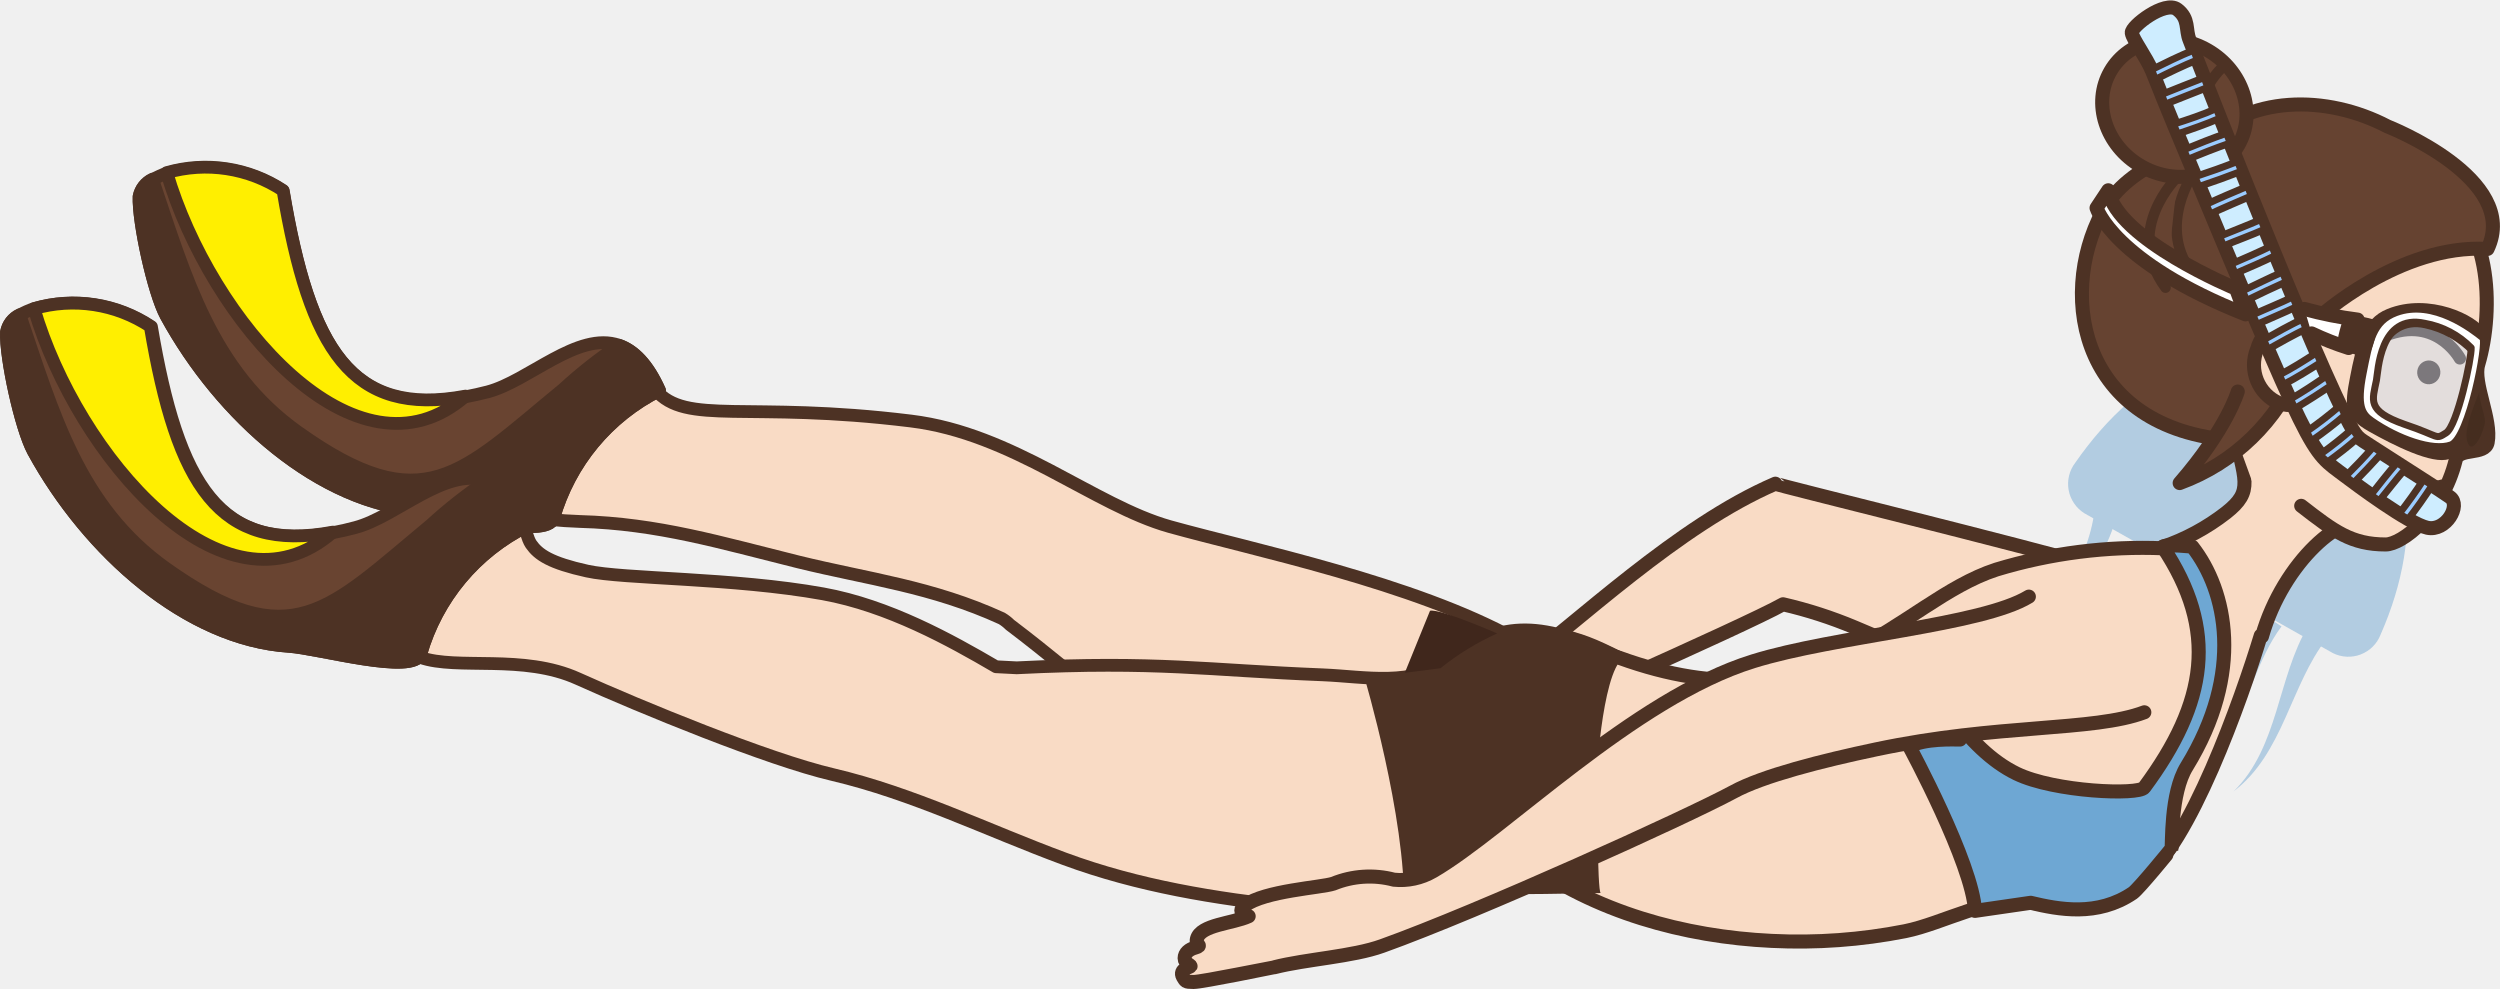
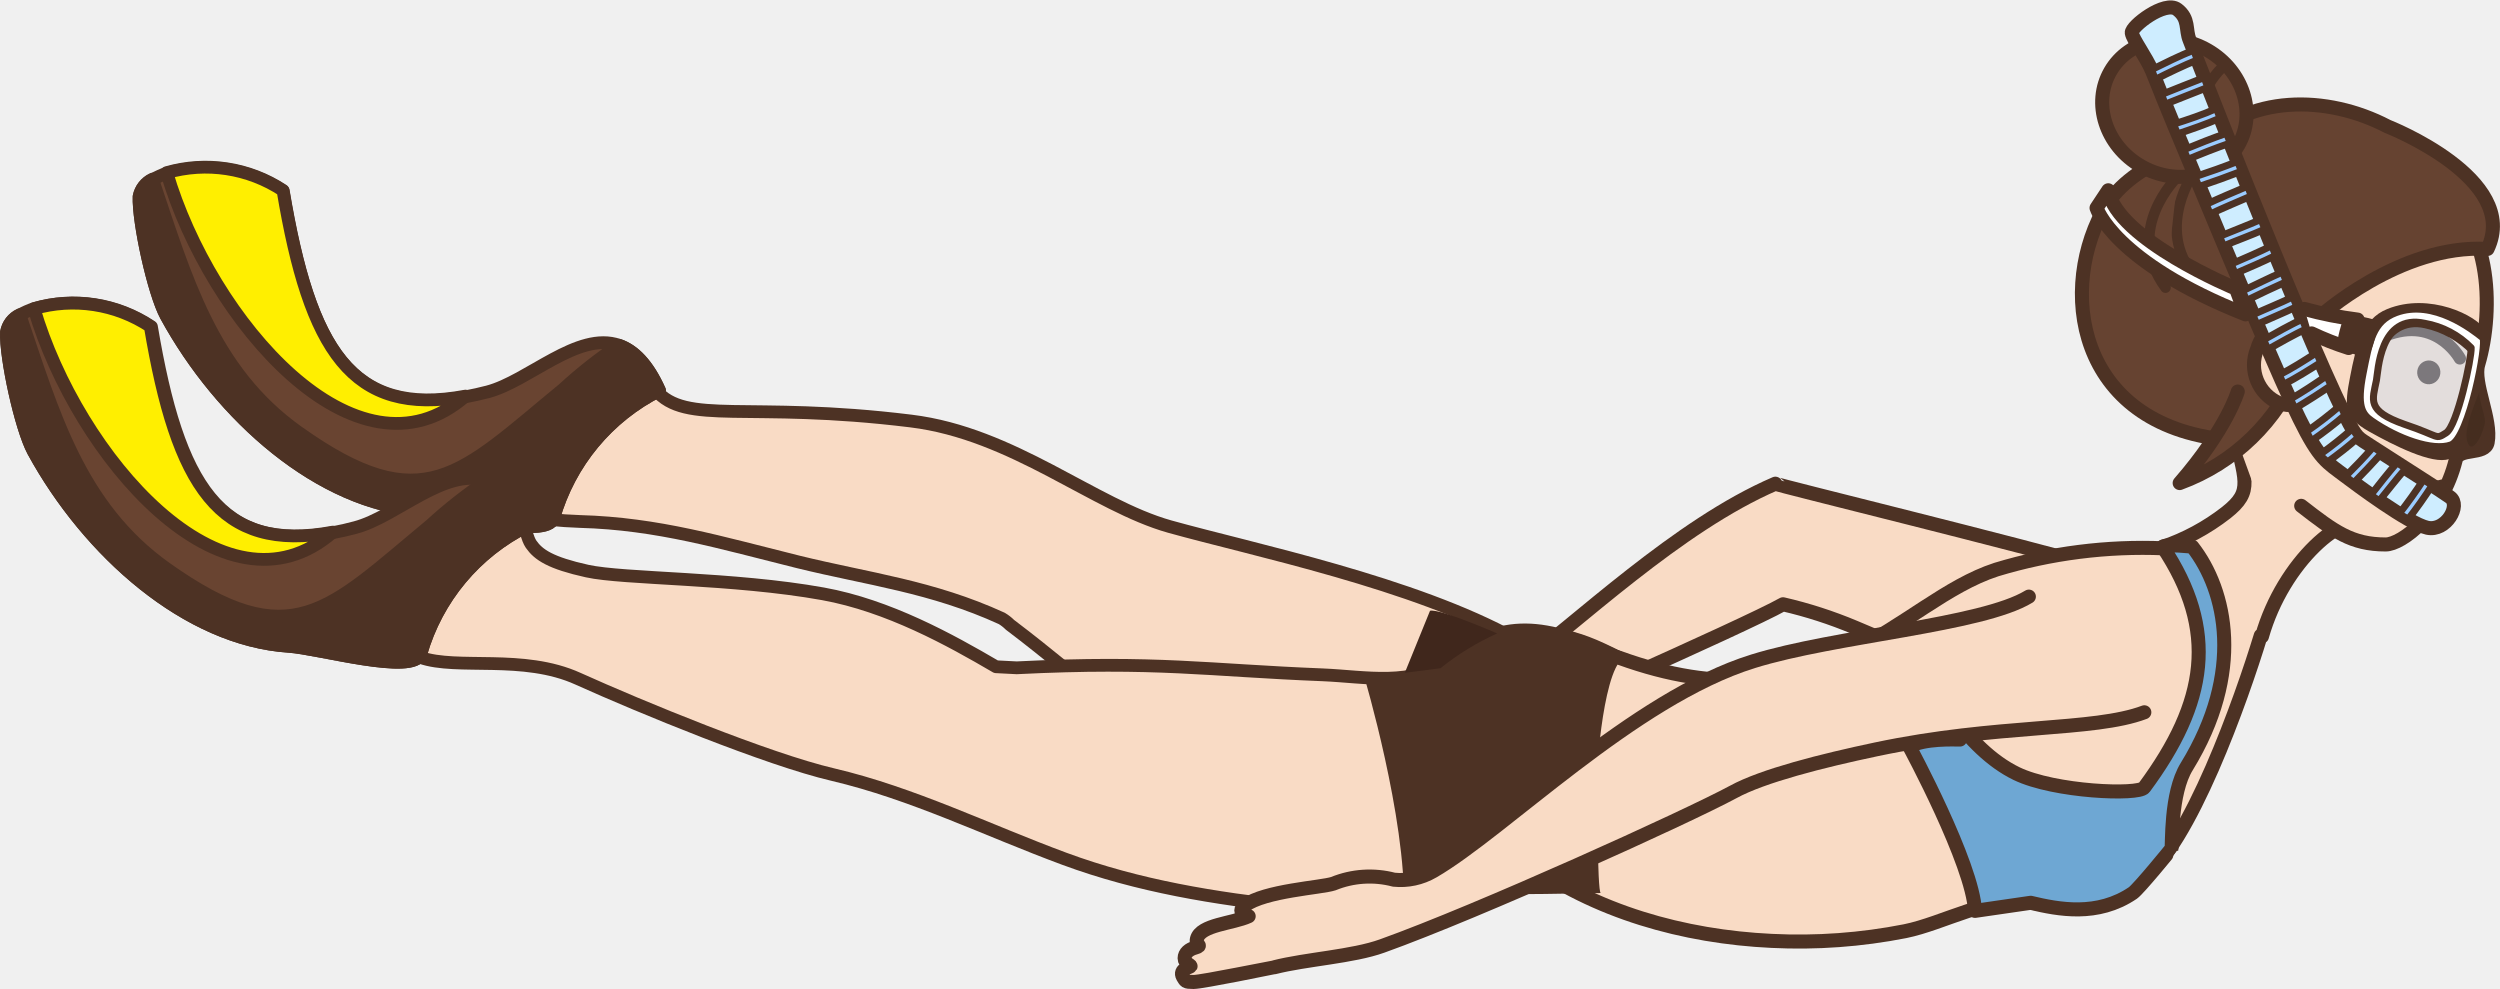
<svg xmlns="http://www.w3.org/2000/svg" viewBox="0 0 234.91 92.92">
  <defs>
-     <style>.cls-1,.cls-19{opacity:0.4;}.cls-2{fill:#5596ca;}.cls-11,.cls-3,.cls-4{fill:#f9dbc5;}.cls-10,.cls-12,.cls-13,.cls-14,.cls-15,.cls-16,.cls-17,.cls-18,.cls-20,.cls-21,.cls-3,.cls-4,.cls-5,.cls-6,.cls-7{stroke:#4d3224;stroke-linecap:round;stroke-linejoin:round;}.cls-10,.cls-12,.cls-14,.cls-17,.cls-21,.cls-3{stroke-width:1.32px;}.cls-4,.cls-5,.cls-6,.cls-7{stroke-width:1.2px;}.cls-5{fill:#694431;}.cls-6,.cls-8{fill:#4d3224;}.cls-7{fill:#ffef00;}.cls-9{fill:#40271c;}.cls-10{fill:#6ea7d3;}.cls-12,.cls-15,.cls-16{fill:#664331;}.cls-13,.cls-14{fill:none;}.cls-13{stroke-width:1.15px;}.cls-15{stroke-width:1.32px;}.cls-16{stroke-width:0.99px;}.cls-17{fill:#ceedff;}.cls-18{fill:#9bccff;}.cls-18,.cls-20{stroke-width:0.66px;}.cls-19{fill:#c4e0ff;}.cls-20,.cls-21{fill:#fff;}.cls-22{fill:#452d1f;}</style>
+     <style>.cls-1,.cls-2,.cls-9{fill:#f9dbc5;}.cls-1,.cls-10,.cls-11,.cls-12,.cls-13,.cls-14,.cls-15,.cls-16,.cls-18,.cls-19,.cls-2,.cls-3,.cls-4,.cls-5,.cls-8{stroke:#4d3224;stroke-linecap:round;stroke-linejoin:round;}.cls-1,.cls-10,.cls-12,.cls-15,.cls-19,.cls-8{stroke-width:1.32px;}.cls-2,.cls-3,.cls-4,.cls-5{stroke-width:1.2px;}.cls-3{fill:#694431;}.cls-4,.cls-6{fill:#4d3224;}.cls-5{fill:#ffef00;}.cls-7{fill:#40271c;}.cls-8{fill:#6ea7d3;}.cls-10,.cls-13,.cls-14{fill:#664331;}.cls-11,.cls-12{fill:none;}.cls-11{stroke-width:1.15px;}.cls-13{stroke-width:1.32px;}.cls-14{stroke-width:0.99px;}.cls-15{fill:#ceedff;}.cls-16{fill:#9bccff;}.cls-16,.cls-18{stroke-width:0.66px;}.cls-17{fill:#c4e0ff;opacity:0.4;}.cls-18,.cls-19{fill:#fff;}.cls-20{fill:#452d1f;}</style>
  </defs>
  <g id="圖層_2" data-name="圖層 2">
    <g id="技能">
-       <g class="cls-1">
-         <path class="cls-2" d="M198.89,48.49a16.59,16.59,0,0,1-4.08,7.17c-1.89,1.84-4.55,2.91-5.78,5.36.89-2.6,3.37-4,5-6.08A15,15,0,0,0,196.81,48Z" />
-         <path class="cls-2" d="M203.2,50.13c-2.07,3.54-3,7.59-5.54,10.89-1.74,2.17-6.9,7.11-5.94,10.25-1.24-3.09,3.5-8.51,5.06-10.87,2.2-3.46,2.79-7.58,4.52-11.25Z" />
-         <path class="cls-2" d="M206.42,53.52c-2.26,9.48-11.12,15.57-13.36,25,1.49-9.46,9.77-16.07,11.27-25.48Z" />
-         <path class="cls-2" d="M214.38,58.86c-2.33,3.11-3,7.13-5.28,10.27s-4.64,6.21-6.78,9.47c1.83-3.44,3.9-6.72,5.88-10.06s2.34-7.48,4.39-10.85Z" />
-         <path class="cls-2" d="M211,55.35c-1.28,2.23-.93,4.91-2.37,7.16-3.43,5-7.93,9.3-11.5,14.26,3-5,7.15-9.44,9.93-14.56,1.42-2.5.8-5.24,2-7.81Z" />
-         <path class="cls-2" d="M218.63,60c-3.42,4.38-4.07,10.8-8.75,14.36,4.23-4.14,4.11-10.7,7-15.53Z" />
-         <path class="cls-2" d="M195,43.48a3.26,3.26,0,0,0,.84,4.74l23.37,13.15a3.25,3.25,0,0,0,4.48-1.74c4.28-9.73,3.35-19.5-5.2-24.31C209.7,30.37,201.06,34.75,195,43.48Z" />
-       </g>
-       <path class="cls-3" d="M122.62,69.62c.74-.23,0-.18.15-.81.32-1.33,3.34-1.45,4.8-2.15.09,0-1.29-.28-.38-1,1.86-1.41,7.14-1.73,8.26-2.12a13.74,13.74,0,0,1,6.56-.42c6.23-4.62,15.66-13.74,24.81-17.67.06.12,23.12,5.75,31.27,8.11,6.6,2.95,9.28,7.1,7.72,11.06-2.63,6.68-14.2,1.7-31.57-5.68a41.46,41.46,0,0,0-6.7-2.16h0c-3.53,2-27.35,12.48-27.47,12.52-2.75,1-7.06,1.29-10.06,2.1-.09,0-6.7,1.42-7.53,1.43-.66,0-.73-.07-.95-.46-.39-.71.66-.9.7-1s-.56-.24-.56-.73S122.06,69.8,122.62,69.62Z" />
-       <path class="cls-4" d="M94.9,58.71c7.37,5.56,13.46,11.65,22.08,15.62a68.08,68.08,0,0,0,18.41,5.49c2.4.35,6.65-.16,8.81,1,5.3,1.66,17.42-10-1.75-20.72-9.57-5.33-24.74-8.44-32.54-10.62-7.12-2-14.69-8.74-24.32-9.92-15.41-1.9-21.13.47-24-2.93-.77-.91-1.11-3.88-3.38-3.56s-5.73,4.7-7.88,5.72c-3,1.42-11.2,1.07-13.56,6.34-.53,1.17-.37,2.1.3,2.37,1.17.46,3.68-1.19,6.29-.33A43.93,43.93,0,0,0,54.49,49c7.34.2,13.26,2,20.52,3.8,6.59,1.62,12.57,2.31,19.12,5.31A3.94,3.94,0,0,1,94.9,58.71Z" />
-       <path class="cls-5" d="M13.07,18.47c-.09,2.35,1.35,9,2.53,11.19,5.17,9.48,14.46,17.7,24,18.33,2.83.18,11.8,2.76,12.42.7a19.39,19.39,0,0,1,9.95-12c-1.12-2.5-2.42-3.77-3.81-4.25-3.86-1.35-8.48,3.37-12.33,4.38-.71.18-1.4.34-2.06.46-10.7,2-14.64-4.36-17.15-19.33a13.21,13.21,0,0,0-10.92-1.69,8,8,0,0,0-1.34.61A2.27,2.27,0,0,0,13.07,18.47Z" />
-       <path class="cls-6" d="M13.07,18.47c-.09,2.35,1.35,9,2.53,11.19,5.17,9.48,14.46,17.7,24,18.33,2.83.18,11.8,2.76,12.42.7a19.39,19.39,0,0,1,9.95-12c-1.12-2.5-2.42-3.77-3.81-4.25a43.46,43.46,0,0,0-5.23,4.12C43.24,44.51,39.81,49,28,40.59c-8.1-5.75-10.55-14.51-13.67-23.76A2.27,2.27,0,0,0,13.07,18.47Z" />
-       <path class="cls-7" d="M15.67,16.22c4.06,13.87,17.86,29.91,28.07,21-10.7,2-14.64-4.36-17.15-19.33A13.21,13.21,0,0,0,15.67,16.22Z" />
-       <path class="cls-3" d="M203.31,51.52a47.4,47.4,0,0,0-15.73,2c-9.24,3-16.23,15.24-35.42,8.29-5.51-2-12,4.76-12.33,6.22a92.17,92.17,0,0,0-1.2,9.33c-.37,3.31.24.26,4.51,3.4,6.7,4.94,15.1,7.26,23.34,7.65A51.54,51.54,0,0,0,179,87.5c3.64-.73,8.09-3.4,11.8-2.69a14.44,14.44,0,0,0,10.46-2.2c4.48-3.11,9.38-17,11.17-22.89l.11.09c2-7.06,7.83-12,10.13-10.62L209.82,40c1.1,5.16,2,6.09-.65,8.18a20.39,20.39,0,0,1-6,3.23" />
-       <path class="cls-4" d="M152.16,61.82c-7.09-3.38-11.07-3.69-16,.16-3.35,2.6-7.92,1.59-11.86,1.43-10.87-.43-15.54-1.32-28.77-.66l-1.94-.1c-4.32-2.53-10.12-5.74-16.25-6.85-8.43-1.52-18.73-1.38-22.17-2.14s-4.58-1.53-5.27-2.53-.75-4.05-3.06-4S40.61,52.26,38.35,53s-12.84,2-13.54,5.18,4.68.09,14.71,3.6c3.46,1.21,9.63-.35,14.8,2,5.78,2.61,17.84,7.58,23.92,9C85.77,74.55,92.73,78,100,80.69c7,2.59,14.17,3.73,21.56,4.54a51.27,51.27,0,0,0,20.12-1.6" />
-       <path class="cls-5" d="M.61,31.21c-.1,2.35,1.34,9,2.52,11.19,5.18,9.48,14.46,17.7,24,18.33,2.82.18,11.79,2.76,12.41.71a19.39,19.39,0,0,1,10-12c-1.13-2.5-2.42-3.77-3.81-4.25-3.87-1.35-8.49,3.37-12.34,4.38-.71.19-1.39.35-2,.46-10.71,2-14.64-4.36-17.16-19.33A13.16,13.16,0,0,0,3.2,29a7.28,7.28,0,0,0-1.34.6A2.23,2.23,0,0,0,.61,31.21Z" />
-       <path class="cls-6" d="M.61,31.21c-.1,2.35,1.34,9,2.52,11.19,5.18,9.48,14.46,17.7,24,18.33,2.82.18,11.79,2.76,12.41.71a19.39,19.39,0,0,1,10-12c-1.13-2.5-2.42-3.77-3.81-4.25a44.73,44.73,0,0,0-5.24,4.12c-9.66,8-13.09,12.47-24.9,4.08C7.43,47.58,5,38.82,1.86,29.57A2.23,2.23,0,0,0,.61,31.21Z" />
-       <path class="cls-7" d="M3.2,29c4.06,13.86,17.86,29.9,28.08,21-10.71,2-14.64-4.36-17.16-19.33A13.16,13.16,0,0,0,3.2,29Z" />
-       <path class="cls-8" d="M140.63,59.52c5.64-1.72,9.45.58,12.75,2.23-2.49-1.24-3.3,9.76-3.3,10.92,0,1.31,0,11.15.33,11.24-.09,0-10.34.24-10.88,0l0-.09c-6,1.45-7.61,1.4-7.61,1.4.19-8.43-3.72-21.6-3.72-21.6l7.07-.86A32.64,32.64,0,0,1,140.63,59.52Z" />
-       <path class="cls-9" d="M134.37,57.39,132,63.22l3.35-.43a24.67,24.67,0,0,1,5.33-3.27S135.3,57.17,134.37,57.39Z" />
-       <path class="cls-10" d="M206,51.37s-2.42-.28-2.79,0C208.46,59.24,207.4,66,201.48,74c-.53.73-8.43.42-12-1.31-4.75-2.31-8-8.2-11.44-13.68l-1.37.94a74,74,0,0,1,7.5,9.54c-.53,0-3.36-.13-4.76.66,0,0,5.95,11,6.17,15.44l5.23-.76c2.6.62,6.27,1.34,9.6-.92.57-.4,3.63-4.16,3.63-4.17.1-.28-.14-5.17,1.44-7.72C210.9,63.19,209.24,55.51,206,51.37Z" />
-       <path class="cls-3" d="M201.49,66.93c-4.8,1.81-13.78,1.07-25.19,3.48-5.08,1.07-10.68,2.49-13.43,4-4.35,2.35-23.87,11.21-33,14.48-2.77,1-7.12,1.23-10.14,2-.09,0-6.76,1.38-7.58,1.38s-.74-.08-1-.48c-.39-.72.67-.91.72-1s-.56-.25-.56-.75.42-.84,1-1c.75-.23,0-.19.16-.82.34-1.34,3.37-1.44,4.86-2.13.09,0-1.3-.29-.37-1,1.88-1.4,7.19-1.68,8.33-2.06a9,9,0,0,1,5.69-.37,6.06,6.06,0,0,0,3.67-.79c6.58-3.8,18.85-16.25,30.07-19.73,7.73-2.41,21.48-3.37,25.92-6.08" />
-       <polygon class="cls-11" points="225.48 22.73 205.97 29.68 212.09 46.54 217.21 49.52 225.48 22.73" />
-       <path class="cls-3" d="M213.9,18.76c4.14-1.85,10.21-2.86,14.5-1,5.73,2.5,6,11.27,4.47,16.47-.53,1.77,1.3,5.2.88,7.34-.24,1.22-2.71.46-3,1.65-1.27,5.12-5.1,7.94-6.58,7.94-3.21,0-4.84-1.22-7.94-3.63" />
-       <path class="cls-12" d="M212.75,37.78a24.76,24.76,0,0,0-2.15,3.64c-15-.66-17.36-13.4-13.06-21.5,2.51-4.74,9.09-6.12,9.09-6.12,4.55-5,12.05-4.88,17.71-1.92,0,0,12.54,4.9,9.4,11.51-8.26-.49-15.87,6.45-15.87,6.45" />
-       <ellipse class="cls-8" cx="228.21" cy="34.99" rx="1.12" ry="1.09" transform="translate(163.16 256.51) rotate(-82.35)" />
-       <path class="cls-13" d="M231.14,33.68s-2.37-4.38-7.53-1.92" />
-       <path class="cls-14" d="M229.45,45.72s-1.66.66-4.14-1.49" />
-       <ellipse class="cls-12" cx="204.31" cy="10.17" rx="6.28" ry="6.94" transform="translate(93.35 182.02) rotate(-60)" />
-       <path class="cls-15" d="M210.27,36.79s-1,3.47-5.46,8.6a19.18,19.18,0,0,0,11.24-10.92l1-4" />
-       <path class="cls-3" d="M218.12,30.85a3.37,3.37,0,0,0-1.24-.77,3.91,3.91,0,0,0-4.79,2.71,3.92,3.92,0,0,0,2.08,5.1,3.43,3.43,0,0,0,2.83-.3" />
-       <path class="cls-16" d="M205.64,4.54s-3.81,7.11,2.15,10.92" />
-       <path class="cls-16" d="M208.78,6.36a8.05,8.05,0,0,0-2.15,7.44" />
-       <path class="cls-16" d="M206,16.45s-4,5.95,1.16,10.42" />
-       <path class="cls-16" d="M204.62,16.61s-5.17,4.94-1.14,10.42" />
-       <path class="cls-17" d="M200.31,3.09c.09.61,1.35,2.25,1.93,3.64.21.55,1.88,4.68,2,4.94h0C217.71,44,216.9,42.1,220.39,44.76c1,.75,5.94,4.45,7.69,4.83s3.2-2.11,2.14-2.87c-.91-.65-3.65-2.36-7.25-4.69-1.48-1-1.42-.65-2.62-3-4.43-9-14.76-35.65-14.6-35.25-.42-1,0-2-1.16-2.89S200.22,2.5,200.31,3.09Z" />
-       <path class="cls-18" d="M225.43,48.28l.85.5c.79-1,1.55-2.09,2.26-3.18l-.82-.52C227,46.18,226.24,47.24,225.43,48.28Z" />
-       <path class="cls-18" d="M222.77,46.51l.79.55c.82-1,1.63-2.06,2.5-3.05l-.83-.53C224.38,44.46,223.57,45.49,222.77,46.51Z" />
-       <path class="cls-18" d="M220.39,44.76l.79.6c.9-.91,1.77-1.85,2.63-2.79L223,42C222.13,43,221.28,43.87,220.39,44.76Z" />
-       <path class="cls-18" d="M218,42.7a2.27,2.27,0,0,0,.34.38l.38.32c1-.73,2-1.49,2.89-2.31a4.68,4.68,0,0,1-.55-.82A35.84,35.84,0,0,1,218,42.7Z" />
-       <path class="cls-18" d="M216.73,40.55c.16.32.32.61.46.88A37.31,37.31,0,0,0,220.35,39c-.13-.28-.28-.58-.44-.91A36,36,0,0,1,216.73,40.55Z" />
-       <path class="cls-18" d="M215.22,37.5c.15.3.28.59.42.88,1.16-.68,2.28-1.4,3.4-2.16-.14-.29-.27-.6-.42-.91C217.51,36.08,216.39,36.82,215.22,37.5Z" />
-       <path class="cls-18" d="M214.17,35.23l.41.89c1.2-.61,2.35-1.34,3.49-2.06-.13-.3-.26-.61-.4-.92C216.52,33.88,215.38,34.61,214.17,35.23Z" />
-       <path class="cls-18" d="M212.7,31.93l.4.9c1.19-.67,2.38-1.34,3.6-1.93-.12-.3-.25-.6-.38-.91C215.09,30.59,213.89,31.25,212.7,31.93Z" />
-       <path class="cls-18" d="M211.68,29.58l.39.9c1.25-.56,2.52-1.08,3.75-1.67-.13-.3-.25-.61-.38-.91C214.21,28.5,212.94,29,211.68,29.58Z" />
-       <path class="cls-18" d="M210.72,27.33c.12.3.25.6.38.9,1.24-.61,2.49-1.2,3.74-1.76l-.37-.91C213.21,26.12,212,26.72,210.72,27.33Z" />
-       <path class="cls-18" d="M209.65,24.81c.12.31.25.61.38.9,1.27-.55,2.55-1.09,3.8-1.71-.13-.3-.25-.61-.37-.91C212.21,23.71,210.92,24.26,209.65,24.81Z" />
-       <path class="cls-18" d="M208.56,22.21c.12.31.25.6.37.9,1.29-.54,2.6-1,3.89-1.58-.13-.31-.24-.61-.37-.91C211.16,21.18,209.85,21.68,208.56,22.21Z" />
-       <path class="cls-18" d="M207.3,19.2c.13.3.26.6.38.91,1.28-.6,2.58-1.14,3.87-1.7-.11-.3-.24-.6-.36-.91C209.89,18.05,208.58,18.6,207.3,19.2Z" />
-       <path class="cls-18" d="M206.24,16.61c.12.31.25.61.38.92,1.35-.45,2.68-.93,4-1.44-.13-.31-.25-.62-.37-.92C208.93,15.69,207.6,16.16,206.24,16.61Z" />
-       <path class="cls-18" d="M205.2,14.07l.37.91c1.32-.55,2.64-1.08,4-1.54l-.36-.92C207.85,13,206.52,13.52,205.2,14.07Z" />
-       <path class="cls-18" d="M204.23,11.67h0c.13.29.25.6.38.91,1.36-.45,2.72-.92,4-1.48l-.35-.9C207,10.77,205.6,11.23,204.23,11.67Z" />
-       <path class="cls-18" d="M203.1,8.88c.12.29.24.6.36.91,1.35-.53,2.68-1.07,4-1.58-.12-.32-.24-.62-.35-.92C205.79,7.8,204.45,8.34,203.1,8.88Z" />
-       <path class="cls-18" d="M202.16,6.55l.08.18c.09.22.18.47.29.73,1.3-.65,2.61-1.29,3.95-1.83l-.36-.92C204.77,5.26,203.47,5.9,202.16,6.55Z" />
-       <path class="cls-8" d="M233,35.39c.41,0,1.24,4.77,1.27,5.56s-3.85,1.5-3.85,1.5S232.61,35.43,233,35.39Z" />
-       <path class="cls-19" d="M233.32,32.71s-2.22,9.87-3.63,9.47-7.46-1.7-7.62-4.09-.1-7.45,1.91-8.22a7.92,7.92,0,0,1,9.34,2.84Z" />
-       <path class="cls-8" d="M222.56,40.52c2.32,1.31,6,3.17,7.57,2.61s4.16-10.7,3.4-12.09-5.26-3.61-9.22-2c-2.37.95-2.94,3.57-3.48,6.34S220.24,39.2,222.56,40.52Zm.46-4.68c.15-.73.95-5.86,4.81-5a8.44,8.44,0,0,1,4.3,2.4c.05.84-1.22,7.17-2.18,7.73s-.84.35-4-.71C222.69,39.15,222.68,37.55,223,35.84Z" />
-       <path class="cls-20" d="M222.85,39.54c2.4,1.68,5.72,2.88,7.44,2.27s3.45-9.71,3-10.07c-.92-.74-4.64-3.68-8.16-2.36-2.18.82-2.49,2.68-3.09,5.72S221.94,38.91,222.85,39.54Zm.45-3.81c.16-.8.3-6.29,4.54-5.35a8,8,0,0,1,4.36,2.3c.05.93-1.3,7.34-2.36,8s-.46.35-3.91-.81C222.33,38.6,222.93,37.61,223.3,35.73Z" />
-       <path class="cls-21" d="M217.21,31.33a27.77,27.77,0,0,0,3.48,1.37l.84-2.67a35.22,35.22,0,0,1-5-1" />
-       <path class="cls-8" d="M223.3,30.11a7.52,7.52,0,0,0-3-.41c-.15.19-.85,2.46-.62,2.81a5.26,5.26,0,0,0,2.68,1C222.9,33.38,223.58,30.36,223.3,30.11Z" />
-       <path class="cls-21" d="M210.1,27.12s-11.19-4.61-12-9.24L197,19.54s1.54,5.07,14,10Z" />
-       <path class="cls-22" d="M233,36.71c-.2.6.49,2.14.5,2.88s-1.17,3.44-1.66,1.91C231.44,40.26,232.63,37.81,233,36.71Z" />
+       <path class="cls-1" d="M122.62,69.62c.74-.23,0-.18.15-.81.32-1.33,3.34-1.45,4.8-2.15.09,0-1.29-.28-.38-1,1.86-1.41,7.14-1.73,8.26-2.12a13.74,13.74,0,0,1,6.56-.42c6.23-4.62,15.66-13.74,24.81-17.67.06.12,23.12,5.75,31.27,8.11,6.6,2.95,9.28,7.1,7.72,11.06-2.63,6.68-14.2,1.7-31.57-5.68a41.46,41.46,0,0,0-6.7-2.16h0c-3.53,2-27.35,12.48-27.47,12.52-2.75,1-7.06,1.29-10.06,2.1-.09,0-6.7,1.42-7.53,1.43-.66,0-.73-.07-.95-.46-.39-.71.66-.9.7-1s-.56-.24-.56-.73S122.06,69.8,122.62,69.62Z" />
+       <path class="cls-2" d="M94.9,58.71c7.37,5.56,13.46,11.65,22.08,15.62a68.08,68.08,0,0,0,18.41,5.49c2.4.35,6.65-.16,8.81,1,5.3,1.66,17.42-10-1.75-20.72-9.57-5.33-24.74-8.44-32.54-10.62-7.12-2-14.69-8.74-24.32-9.92-15.41-1.9-21.13.47-24-2.93-.77-.91-1.11-3.88-3.38-3.56s-5.73,4.7-7.88,5.72c-3,1.42-11.2,1.07-13.56,6.34-.53,1.17-.37,2.1.3,2.37,1.17.46,3.68-1.19,6.29-.33A43.93,43.93,0,0,0,54.49,49c7.34.2,13.26,2,20.52,3.8,6.59,1.62,12.57,2.31,19.12,5.31A3.94,3.94,0,0,1,94.9,58.71Z" />
+       <path class="cls-3" d="M13.07,18.47c-.09,2.35,1.35,9,2.53,11.19,5.17,9.48,14.46,17.7,24,18.33,2.83.18,11.8,2.76,12.42.7a19.39,19.39,0,0,1,9.95-12c-1.12-2.5-2.42-3.77-3.81-4.25-3.86-1.35-8.48,3.37-12.33,4.38-.71.18-1.4.34-2.06.46-10.7,2-14.64-4.36-17.15-19.33a13.21,13.21,0,0,0-10.92-1.69,8,8,0,0,0-1.34.61A2.27,2.27,0,0,0,13.07,18.47Z" />
+       <path class="cls-4" d="M13.07,18.47c-.09,2.35,1.35,9,2.53,11.19,5.17,9.48,14.46,17.7,24,18.33,2.83.18,11.8,2.76,12.42.7a19.39,19.39,0,0,1,9.95-12c-1.12-2.5-2.42-3.77-3.81-4.25a43.46,43.46,0,0,0-5.23,4.12C43.24,44.51,39.81,49,28,40.59c-8.1-5.75-10.55-14.51-13.67-23.76A2.27,2.27,0,0,0,13.07,18.47Z" />
+       <path class="cls-5" d="M15.67,16.22c4.06,13.87,17.86,29.91,28.07,21-10.7,2-14.64-4.36-17.15-19.33A13.21,13.21,0,0,0,15.67,16.22Z" />
+       <path class="cls-1" d="M203.31,51.52a47.4,47.4,0,0,0-15.73,2c-9.24,3-16.23,15.24-35.42,8.29-5.51-2-12,4.76-12.33,6.22a92.17,92.17,0,0,0-1.2,9.33c-.37,3.31.24.26,4.51,3.4,6.7,4.94,15.1,7.26,23.34,7.65A51.54,51.54,0,0,0,179,87.5c3.64-.73,8.09-3.4,11.8-2.69a14.44,14.44,0,0,0,10.46-2.2c4.48-3.11,9.38-17,11.17-22.89l.11.09c2-7.06,7.83-12,10.13-10.62L209.82,40c1.1,5.16,2,6.09-.65,8.18a20.39,20.39,0,0,1-6,3.23" />
+       <path class="cls-2" d="M152.16,61.82c-7.09-3.38-11.07-3.69-16,.16-3.35,2.6-7.92,1.59-11.86,1.43-10.87-.43-15.54-1.32-28.77-.66l-1.94-.1c-4.32-2.53-10.12-5.74-16.25-6.85-8.43-1.52-18.73-1.38-22.17-2.14s-4.58-1.53-5.27-2.53-.75-4.05-3.06-4S40.61,52.26,38.35,53s-12.84,2-13.54,5.18,4.68.09,14.71,3.6c3.46,1.21,9.63-.35,14.8,2,5.78,2.61,17.84,7.58,23.92,9C85.77,74.55,92.73,78,100,80.69c7,2.59,14.17,3.73,21.56,4.54a51.27,51.27,0,0,0,20.12-1.6" />
+       <path class="cls-3" d="M.61,31.21c-.1,2.35,1.34,9,2.52,11.19,5.18,9.48,14.46,17.7,24,18.33,2.82.18,11.79,2.76,12.41.71a19.39,19.39,0,0,1,10-12c-1.13-2.5-2.42-3.77-3.81-4.25-3.87-1.35-8.49,3.37-12.34,4.38-.71.19-1.39.35-2,.46-10.71,2-14.64-4.36-17.16-19.33A13.16,13.16,0,0,0,3.2,29a7.28,7.28,0,0,0-1.34.6A2.23,2.23,0,0,0,.61,31.21Z" />
+       <path class="cls-4" d="M.61,31.21c-.1,2.35,1.34,9,2.52,11.19,5.18,9.48,14.46,17.7,24,18.33,2.82.18,11.79,2.76,12.41.71a19.39,19.39,0,0,1,10-12c-1.13-2.5-2.42-3.77-3.81-4.25a44.73,44.73,0,0,0-5.24,4.12c-9.66,8-13.09,12.47-24.9,4.08C7.43,47.58,5,38.82,1.86,29.57A2.23,2.23,0,0,0,.61,31.21Z" />
+       <path class="cls-5" d="M3.2,29c4.06,13.86,17.86,29.9,28.08,21-10.71,2-14.64-4.36-17.16-19.33A13.16,13.16,0,0,0,3.2,29Z" />
+       <path class="cls-6" d="M140.63,59.52c5.64-1.72,9.45.58,12.75,2.23-2.49-1.24-3.3,9.76-3.3,10.92,0,1.31,0,11.15.33,11.24-.09,0-10.34.24-10.88,0l0-.09c-6,1.45-7.61,1.4-7.61,1.4.19-8.43-3.72-21.6-3.72-21.6l7.07-.86A32.64,32.64,0,0,1,140.63,59.52Z" />
+       <path class="cls-7" d="M134.37,57.39,132,63.22l3.35-.43a24.67,24.67,0,0,1,5.33-3.27S135.3,57.17,134.37,57.39Z" />
+       <path class="cls-8" d="M206,51.37s-2.42-.28-2.79,0C208.46,59.24,207.4,66,201.48,74c-.53.73-8.43.42-12-1.31-4.75-2.31-8-8.2-11.44-13.68l-1.37.94a74,74,0,0,1,7.5,9.54c-.53,0-3.36-.13-4.76.66,0,0,5.95,11,6.17,15.44l5.23-.76c2.6.62,6.27,1.34,9.6-.92.57-.4,3.63-4.16,3.63-4.17.1-.28-.14-5.17,1.44-7.72C210.9,63.19,209.24,55.51,206,51.37Z" />
+       <path class="cls-1" d="M201.49,66.93c-4.8,1.81-13.78,1.07-25.19,3.48-5.08,1.07-10.68,2.49-13.43,4-4.35,2.35-23.87,11.21-33,14.48-2.77,1-7.12,1.23-10.14,2-.09,0-6.76,1.38-7.58,1.38s-.74-.08-1-.48c-.39-.72.67-.91.72-1s-.56-.25-.56-.75.42-.84,1-1c.75-.23,0-.19.16-.82.34-1.34,3.37-1.44,4.86-2.13.09,0-1.3-.29-.37-1,1.88-1.4,7.19-1.68,8.33-2.06a9,9,0,0,1,5.69-.37,6.06,6.06,0,0,0,3.67-.79c6.58-3.8,18.85-16.25,30.07-19.73,7.73-2.41,21.48-3.37,25.92-6.08" />
+       <polygon class="cls-9" points="225.48 22.73 205.97 29.68 212.09 46.54 217.21 49.52 225.48 22.73" />
+       <path class="cls-1" d="M213.9,18.76c4.14-1.85,10.21-2.86,14.5-1,5.73,2.5,6,11.27,4.47,16.47-.53,1.77,1.3,5.2.88,7.34-.24,1.22-2.71.46-3,1.65-1.27,5.12-5.1,7.94-6.58,7.94-3.21,0-4.84-1.22-7.94-3.63" />
+       <path class="cls-10" d="M212.75,37.78a24.76,24.76,0,0,0-2.15,3.64c-15-.66-17.36-13.4-13.06-21.5,2.51-4.74,9.09-6.12,9.09-6.12,4.55-5,12.05-4.88,17.71-1.92,0,0,12.54,4.9,9.4,11.51-8.26-.49-15.87,6.45-15.87,6.45" />
+       <ellipse class="cls-6" cx="228.21" cy="34.99" rx="1.12" ry="1.09" transform="translate(163.16 256.51) rotate(-82.35)" />
+       <path class="cls-11" d="M231.14,33.68s-2.37-4.38-7.53-1.92" />
+       <path class="cls-12" d="M229.45,45.72s-1.66.66-4.14-1.49" />
+       <ellipse class="cls-10" cx="204.31" cy="10.17" rx="6.28" ry="6.94" transform="translate(93.35 182.02) rotate(-60)" />
+       <path class="cls-13" d="M210.27,36.79s-1,3.47-5.46,8.6a19.18,19.18,0,0,0,11.24-10.92l1-4" />
+       <path class="cls-1" d="M218.12,30.85a3.37,3.37,0,0,0-1.24-.77,3.91,3.91,0,0,0-4.79,2.71,3.92,3.92,0,0,0,2.08,5.1,3.43,3.43,0,0,0,2.83-.3" />
+       <path class="cls-14" d="M205.64,4.54s-3.81,7.11,2.15,10.92" />
+       <path class="cls-14" d="M208.78,6.36a8.05,8.05,0,0,0-2.15,7.44" />
+       <path class="cls-14" d="M206,16.45s-4,5.95,1.16,10.42" />
+       <path class="cls-14" d="M204.62,16.61s-5.17,4.94-1.14,10.42" />
+       <path class="cls-15" d="M200.31,3.09c.09.61,1.35,2.25,1.93,3.64.21.55,1.88,4.68,2,4.94h0C217.71,44,216.9,42.1,220.39,44.76c1,.75,5.94,4.45,7.69,4.83s3.2-2.11,2.14-2.87c-.91-.65-3.65-2.36-7.25-4.69-1.48-1-1.42-.65-2.62-3-4.43-9-14.76-35.65-14.6-35.25-.42-1,0-2-1.16-2.89S200.22,2.5,200.31,3.09Z" />
+       <path class="cls-16" d="M225.43,48.28l.85.5c.79-1,1.55-2.09,2.26-3.18l-.82-.52C227,46.18,226.24,47.24,225.43,48.28Z" />
+       <path class="cls-16" d="M222.77,46.51l.79.55c.82-1,1.63-2.06,2.5-3.05l-.83-.53C224.38,44.46,223.57,45.49,222.77,46.51Z" />
+       <path class="cls-16" d="M220.39,44.76l.79.6c.9-.91,1.77-1.85,2.63-2.79L223,42C222.13,43,221.28,43.87,220.39,44.76Z" />
+       <path class="cls-16" d="M218,42.7a2.27,2.27,0,0,0,.34.38l.38.32c1-.73,2-1.49,2.89-2.31a4.68,4.68,0,0,1-.55-.82A35.84,35.84,0,0,1,218,42.7Z" />
+       <path class="cls-16" d="M216.73,40.55c.16.32.32.61.46.88A37.31,37.31,0,0,0,220.35,39c-.13-.28-.28-.58-.44-.91A36,36,0,0,1,216.73,40.55Z" />
+       <path class="cls-16" d="M215.22,37.5c.15.3.28.59.42.88,1.16-.68,2.28-1.4,3.4-2.16-.14-.29-.27-.6-.42-.91C217.51,36.08,216.39,36.82,215.22,37.5Z" />
+       <path class="cls-16" d="M214.17,35.23l.41.89c1.2-.61,2.35-1.34,3.49-2.06-.13-.3-.26-.61-.4-.92C216.52,33.88,215.38,34.61,214.17,35.23Z" />
+       <path class="cls-16" d="M212.7,31.93l.4.9c1.19-.67,2.38-1.34,3.6-1.93-.12-.3-.25-.6-.38-.91C215.09,30.59,213.89,31.25,212.7,31.93Z" />
+       <path class="cls-16" d="M211.68,29.58l.39.9c1.25-.56,2.52-1.08,3.75-1.67-.13-.3-.25-.61-.38-.91C214.21,28.5,212.94,29,211.68,29.58Z" />
+       <path class="cls-16" d="M210.72,27.33c.12.3.25.6.38.9,1.24-.61,2.49-1.2,3.74-1.76l-.37-.91C213.21,26.12,212,26.72,210.72,27.33Z" />
+       <path class="cls-16" d="M209.65,24.81c.12.31.25.61.38.9,1.27-.55,2.55-1.09,3.8-1.71-.13-.3-.25-.61-.37-.91C212.21,23.71,210.92,24.26,209.65,24.81Z" />
+       <path class="cls-16" d="M208.56,22.21c.12.31.25.6.37.9,1.29-.54,2.6-1,3.89-1.58-.13-.31-.24-.61-.37-.91C211.16,21.18,209.85,21.68,208.56,22.21Z" />
+       <path class="cls-16" d="M207.3,19.2c.13.3.26.6.38.91,1.28-.6,2.58-1.14,3.87-1.7-.11-.3-.24-.6-.36-.91C209.89,18.05,208.58,18.6,207.3,19.2Z" />
+       <path class="cls-16" d="M206.24,16.61c.12.31.25.61.38.92,1.35-.45,2.68-.93,4-1.44-.13-.31-.25-.62-.37-.92C208.93,15.69,207.6,16.16,206.24,16.61Z" />
+       <path class="cls-16" d="M205.2,14.07l.37.91c1.32-.55,2.64-1.08,4-1.54l-.36-.92C207.85,13,206.52,13.52,205.2,14.07Z" />
+       <path class="cls-16" d="M204.23,11.67h0c.13.29.25.6.38.91,1.36-.45,2.72-.92,4-1.48l-.35-.9C207,10.77,205.6,11.23,204.23,11.67Z" />
+       <path class="cls-16" d="M203.1,8.88c.12.29.24.6.36.91,1.35-.53,2.68-1.07,4-1.58-.12-.32-.24-.62-.35-.92C205.79,7.8,204.45,8.34,203.1,8.88Z" />
+       <path class="cls-16" d="M202.16,6.55l.08.18c.09.22.18.47.29.73,1.3-.65,2.61-1.29,3.95-1.83l-.36-.92C204.77,5.26,203.47,5.9,202.16,6.55Z" />
+       <path class="cls-6" d="M233,35.39c.41,0,1.24,4.77,1.27,5.56s-3.85,1.5-3.85,1.5S232.61,35.43,233,35.39Z" />
+       <path class="cls-17" d="M233.32,32.71s-2.22,9.87-3.63,9.47-7.46-1.7-7.62-4.09-.1-7.45,1.91-8.22a7.92,7.92,0,0,1,9.34,2.84Z" />
+       <path class="cls-6" d="M222.56,40.52c2.32,1.31,6,3.17,7.57,2.61s4.16-10.7,3.4-12.09-5.26-3.61-9.22-2c-2.37.95-2.94,3.57-3.48,6.34S220.24,39.2,222.56,40.52Zm.46-4.68c.15-.73.95-5.86,4.81-5a8.44,8.44,0,0,1,4.3,2.4c.05.84-1.22,7.17-2.18,7.73s-.84.35-4-.71C222.69,39.15,222.68,37.55,223,35.84Z" />
+       <path class="cls-18" d="M222.85,39.54c2.4,1.68,5.72,2.88,7.44,2.27s3.45-9.71,3-10.07c-.92-.74-4.64-3.68-8.16-2.36-2.18.82-2.49,2.68-3.09,5.72S221.94,38.91,222.85,39.54Zm.45-3.81c.16-.8.3-6.29,4.54-5.35a8,8,0,0,1,4.36,2.3c.05.93-1.3,7.34-2.36,8s-.46.35-3.91-.81C222.33,38.6,222.93,37.61,223.3,35.73Z" />
+       <path class="cls-19" d="M217.21,31.33a27.77,27.77,0,0,0,3.48,1.37l.84-2.67a35.22,35.22,0,0,1-5-1" />
+       <path class="cls-6" d="M223.3,30.11a7.52,7.52,0,0,0-3-.41c-.15.19-.85,2.46-.62,2.81a5.26,5.26,0,0,0,2.68,1C222.9,33.38,223.58,30.36,223.3,30.11Z" />
+       <path class="cls-19" d="M210.1,27.12s-11.19-4.61-12-9.24L197,19.54s1.54,5.07,14,10Z" />
+       <path class="cls-20" d="M233,36.71c-.2.6.49,2.14.5,2.88s-1.17,3.44-1.66,1.91C231.44,40.26,232.63,37.81,233,36.71Z" />
    </g>
  </g>
</svg>
